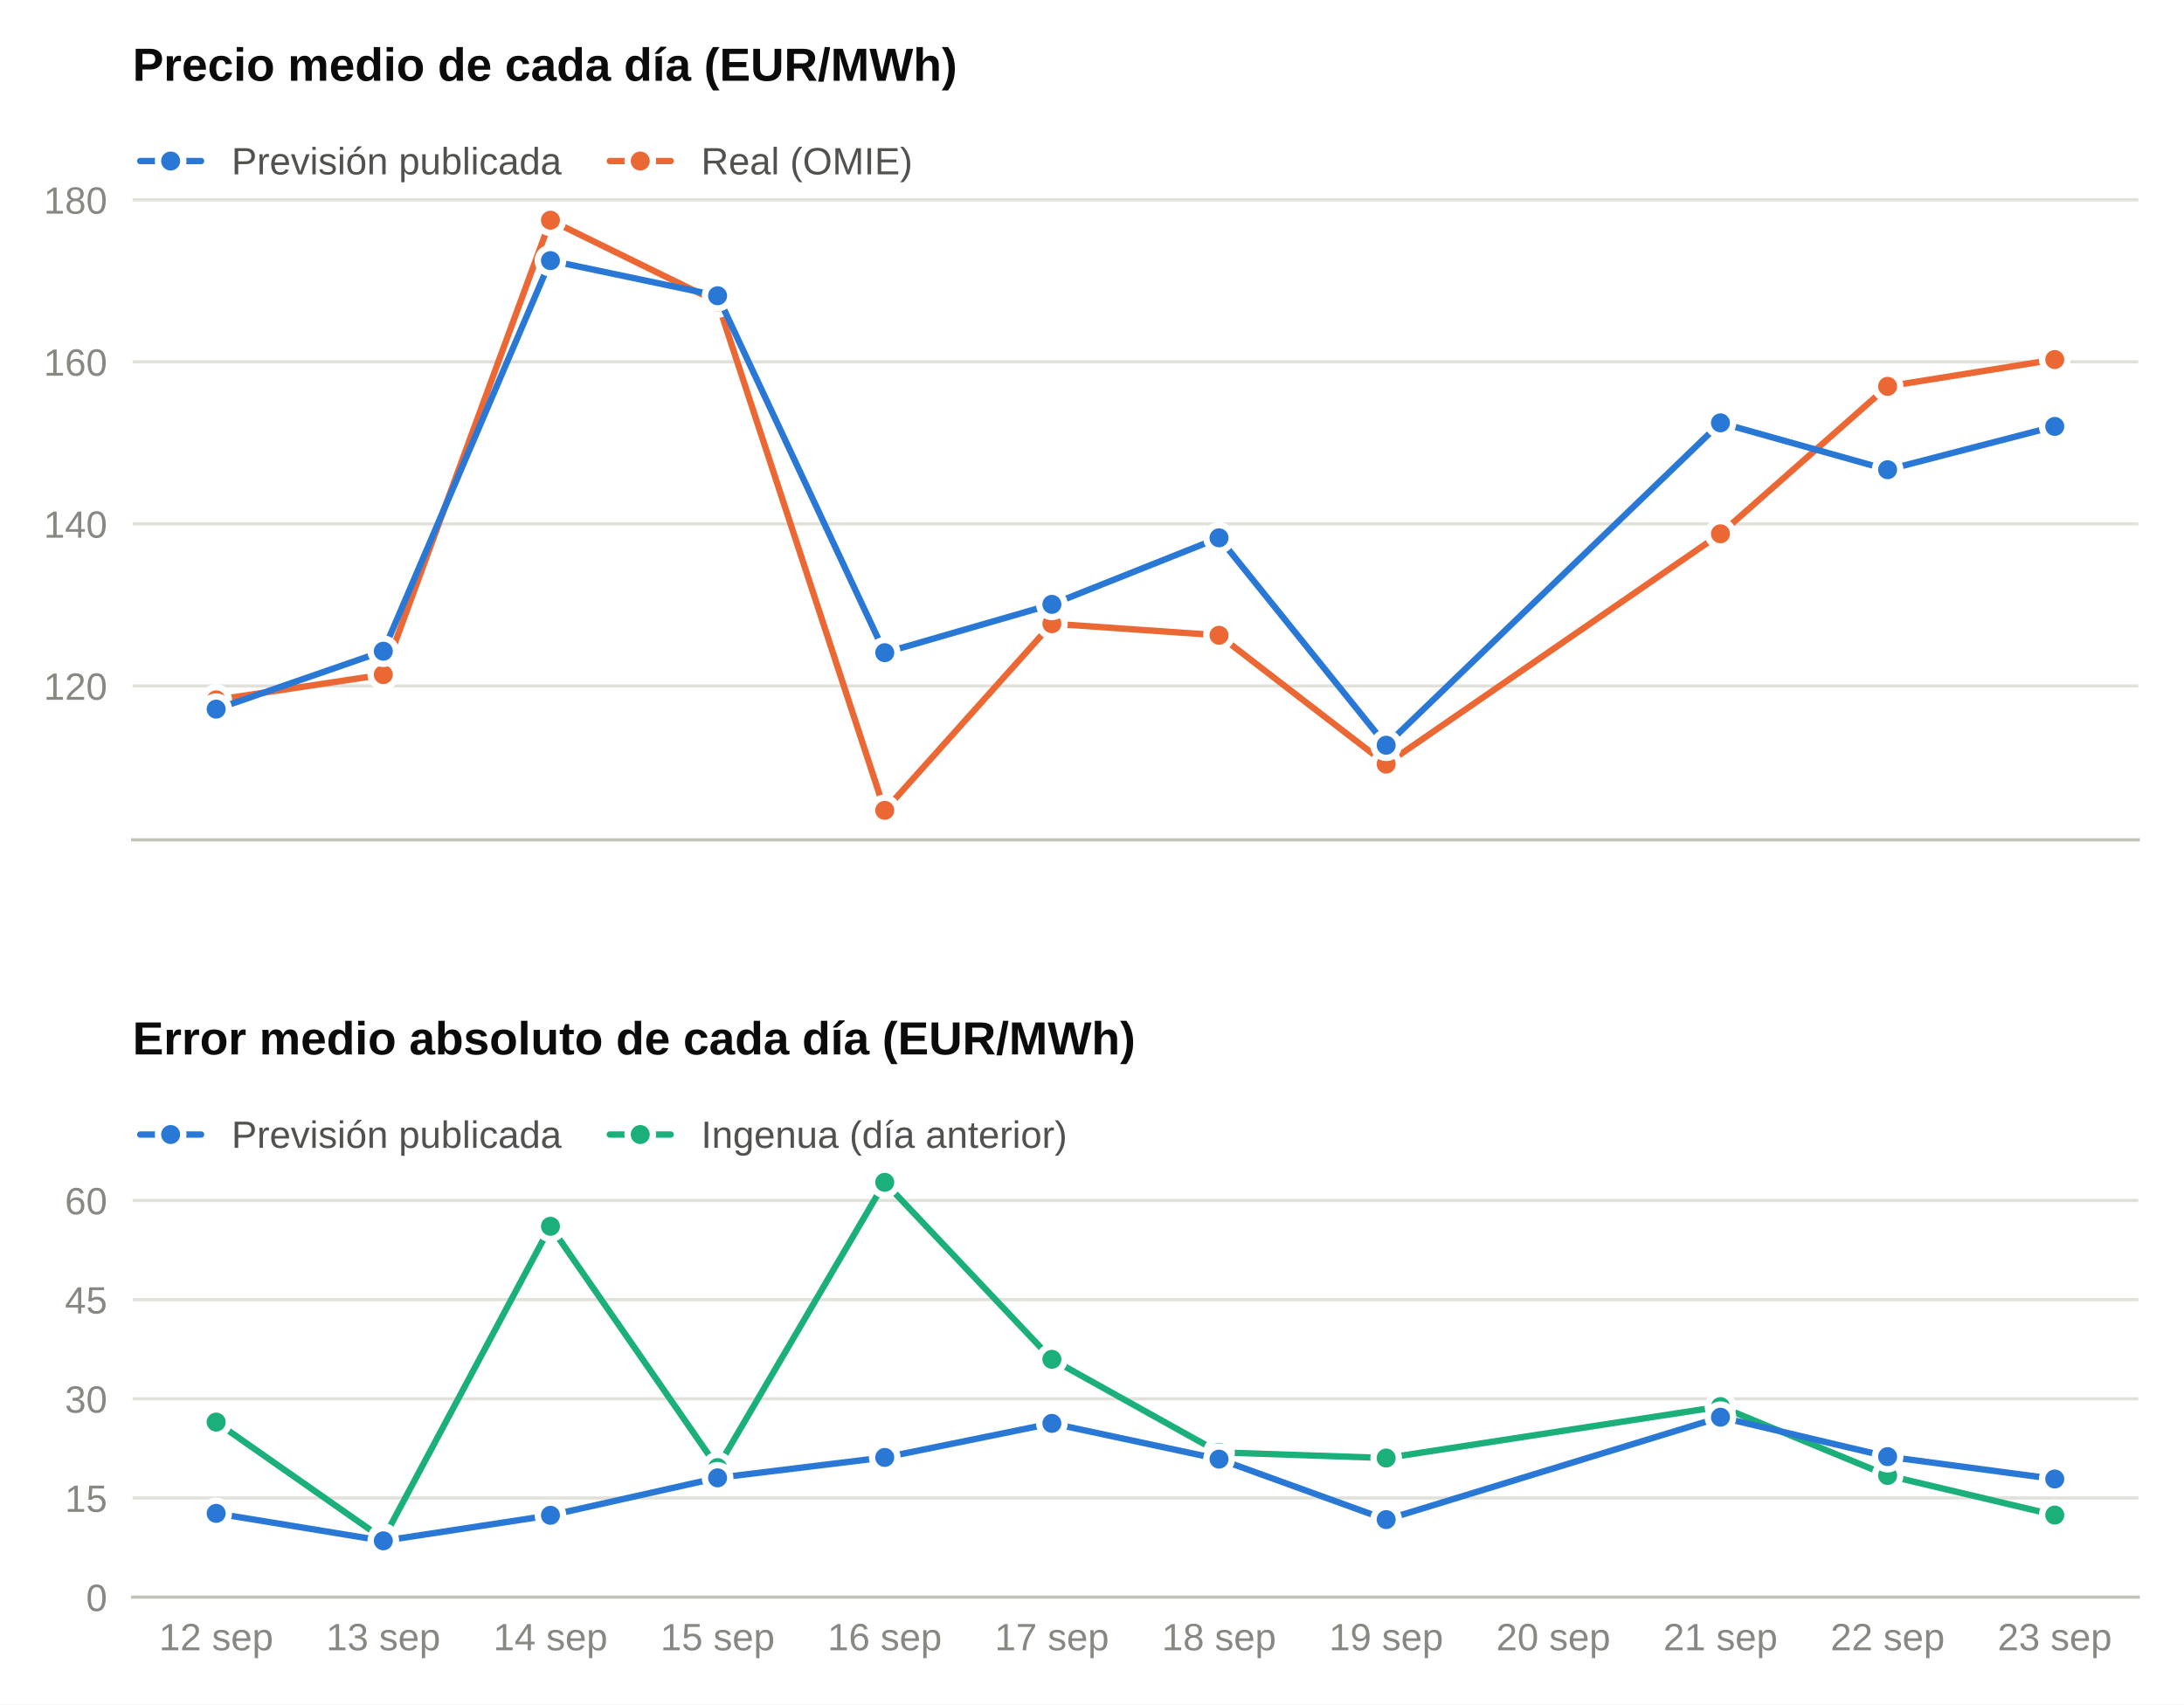
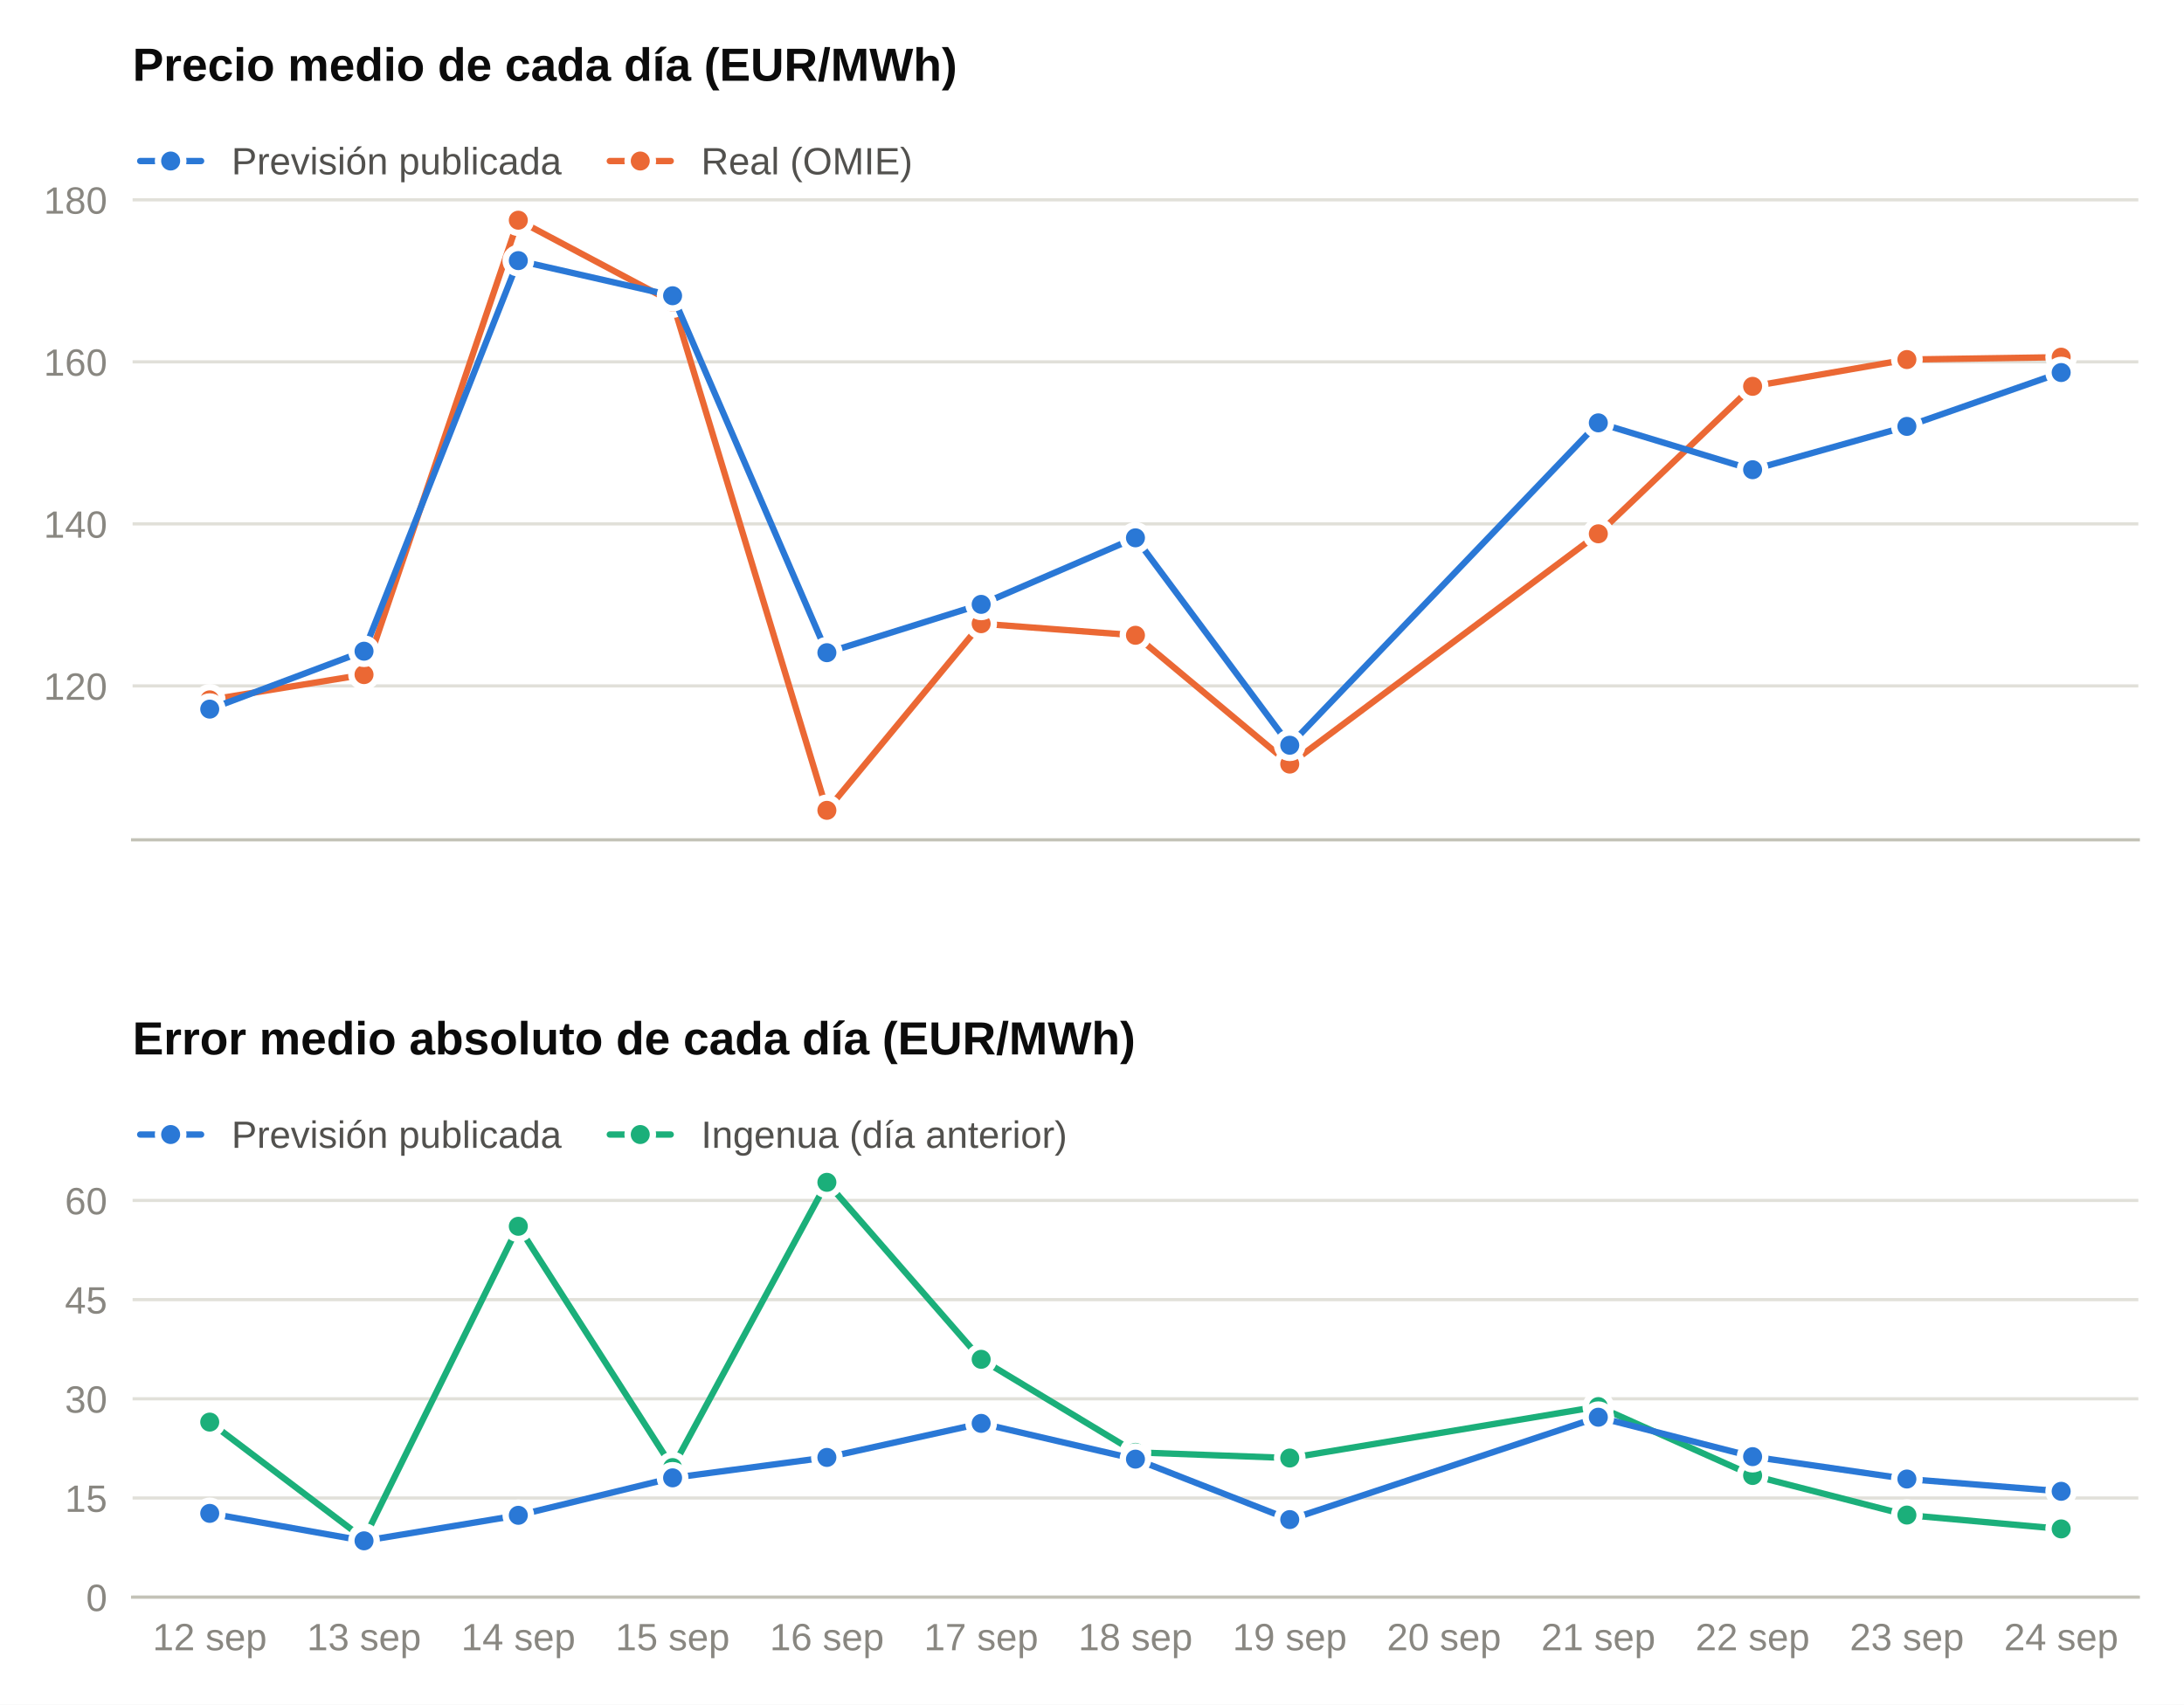
<svg xmlns="http://www.w3.org/2000/svg" xmlns:xlink="http://www.w3.org/1999/xlink" width="516.455pt" height="403.166pt" viewBox="0 0 516.455 403.166" version="1.1">
  <defs>
    <style type="text/css">*{stroke-linejoin: round; stroke-linecap: butt}</style>
  </defs>
  <g id="figure_1">
    <g id="patch_1">
      <path d="M 0 403.166  L 516.455 403.166  L 516.455 0  L 0 0  z " style="fill: #ffffff" />
    </g>
    <g id="axes_1">
      <g id="patch_2">
        <path d="M 31.355 198.629  L 505.655 198.629  L 505.655 45.103  L 31.355 45.103  z " style="fill: #ffffff" />
      </g>
      <g id="matplotlib.axis_1">
        <g id="xtick_1">
          <g id="line2d_1" />
        </g>
        <g id="xtick_2">
          <g id="line2d_2" />
        </g>
        <g id="xtick_3">
          <g id="line2d_3" />
        </g>
        <g id="xtick_4">
          <g id="line2d_4" />
        </g>
        <g id="xtick_5">
          <g id="line2d_5" />
        </g>
        <g id="xtick_6">
          <g id="line2d_6" />
        </g>
        <g id="xtick_7">
          <g id="line2d_7" />
        </g>
        <g id="xtick_8">
          <g id="line2d_8" />
        </g>
        <g id="xtick_9">
          <g id="line2d_9" />
        </g>
        <g id="xtick_10">
          <g id="line2d_10" />
        </g>
        <g id="xtick_11">
          <g id="line2d_11" />
        </g>
        <g id="xtick_12">
          <g id="line2d_12" />
        </g>
+         <g id="xtick_13">
+           <g id="line2d_13" />
+         </g>
      </g>
      <g id="matplotlib.axis_2">
        <g id="ytick_1">
-           <g id="line2d_13">
+           <g id="line2d_14">
            <path d="M 31.355 162.22  L 505.655 162.22  " clip-path="url(#pcca6787718)" style="fill: none; stroke: #e1e0d9; stroke-width: 0.75; stroke-linecap: square" />
          </g>
-           <g id="line2d_14" />
+           <g id="line2d_15" />
          <g id="text_1">
            <text style="font-size: 9px; font-family: 'Segoe UI', 'Helvetica Neue', 'Arial', 'DejaVu Sans', sans-serif; text-anchor: end; fill: #898781" x="25.355" y="165.496" transform="rotate(-0 25.35469 165.4962)">120</text>
          </g>
        </g>
        <g id="ytick_2">
-           <g id="line2d_15">
+           <g id="line2d_16">
            <path d="M 31.355 123.899  L 505.655 123.899  " clip-path="url(#pcca6787718)" style="fill: none; stroke: #e1e0d9; stroke-width: 0.75; stroke-linecap: square" />
          </g>
-           <g id="line2d_16" />
+           <g id="line2d_17" />
          <g id="text_2">
            <text style="font-size: 9px; font-family: 'Segoe UI', 'Helvetica Neue', 'Arial', 'DejaVu Sans', sans-serif; text-anchor: end; fill: #898781" x="25.355" y="127.176" transform="rotate(-0 25.35469 127.1756)">140</text>
          </g>
        </g>
        <g id="ytick_3">
-           <g id="line2d_17">
+           <g id="line2d_18">
            <path d="M 31.355 85.579  L 505.655 85.579  " clip-path="url(#pcca6787718)" style="fill: none; stroke: #e1e0d9; stroke-width: 0.75; stroke-linecap: square" />
          </g>
-           <g id="line2d_18" />
+           <g id="line2d_19" />
          <g id="text_3">
            <text style="font-size: 9px; font-family: 'Segoe UI', 'Helvetica Neue', 'Arial', 'DejaVu Sans', sans-serif; text-anchor: end; fill: #898781" x="25.355" y="88.855" transform="rotate(-0 25.35469 88.85491)">160</text>
          </g>
        </g>
        <g id="ytick_4">
-           <g id="line2d_19">
+           <g id="line2d_20">
            <path d="M 31.355 47.258  L 505.655 47.258  " clip-path="url(#pcca6787718)" style="fill: none; stroke: #e1e0d9; stroke-width: 0.75; stroke-linecap: square" />
          </g>
-           <g id="line2d_20" />
+           <g id="line2d_21" />
          <g id="text_4">
            <text style="font-size: 9px; font-family: 'Segoe UI', 'Helvetica Neue', 'Arial', 'DejaVu Sans', sans-serif; text-anchor: end; fill: #898781" x="25.355" y="50.534" transform="rotate(-0 25.35469 50.53425)">180</text>
          </g>
        </g>
      </g>
-       <g id="line2d_21">
-         <path d="M 51.117 165.52  L 90.642 159.552  L 130.167 52.082  L 169.692 71.443  L 209.217 191.651  L 248.742 147.512  L 288.267 150.251  L 327.792 180.716  L 406.842 126.25  L 446.367 91.373  L 485.892 85.035  " clip-path="url(#pcca6787718)" style="fill: none; stroke: #eb6834; stroke-width: 1.5; stroke-linecap: round" />
+       <g id="line2d_22">
+         <path d="M 49.597 165.52  L 86.082 159.552  L 122.566 52.082  L 159.051 71.443  L 195.535 191.651  L 232.02 147.512  L 268.505 150.251  L 304.989 180.716  L 377.959 126.25  L 414.443 91.373  L 450.928 85.035  L 487.412 84.476  " clip-path="url(#pcca6787718)" style="fill: none; stroke: #eb6834; stroke-width: 1.5; stroke-linecap: round" />
        <defs>
          <path id="m348eba89e2" d="M 0 3  C 0.796 3 1.559 2.684 2.121 2.121  C 2.684 1.559 3 0.796 3 0  C 3 -0.796 2.684 -1.559 2.121 -2.121  C 1.559 -2.684 0.796 -3 0 -3  C -0.796 -3 -1.559 -2.684 -2.121 -2.121  C -2.684 -1.559 -3 -0.796 -3 0  C -3 0.796 -2.684 1.559 -2.121 2.121  C -1.559 2.684 -0.796 3 0 3  z " style="stroke: #ffffff; stroke-width: 1.5" />
        </defs>
        <g clip-path="url(#pcca6787718)">
-           <use xlink:href="#m348eba89e2" x="51.117" y="165.52" style="fill: #eb6834; stroke: #ffffff; stroke-width: 1.5" />
-           <use xlink:href="#m348eba89e2" x="90.642" y="159.552" style="fill: #eb6834; stroke: #ffffff; stroke-width: 1.5" />
-           <use xlink:href="#m348eba89e2" x="130.167" y="52.082" style="fill: #eb6834; stroke: #ffffff; stroke-width: 1.5" />
-           <use xlink:href="#m348eba89e2" x="169.692" y="71.443" style="fill: #eb6834; stroke: #ffffff; stroke-width: 1.5" />
-           <use xlink:href="#m348eba89e2" x="209.217" y="191.651" style="fill: #eb6834; stroke: #ffffff; stroke-width: 1.5" />
-           <use xlink:href="#m348eba89e2" x="248.742" y="147.512" style="fill: #eb6834; stroke: #ffffff; stroke-width: 1.5" />
-           <use xlink:href="#m348eba89e2" x="288.267" y="150.251" style="fill: #eb6834; stroke: #ffffff; stroke-width: 1.5" />
-           <use xlink:href="#m348eba89e2" x="327.792" y="180.716" style="fill: #eb6834; stroke: #ffffff; stroke-width: 1.5" />
-           <use xlink:href="#m348eba89e2" x="406.842" y="126.25" style="fill: #eb6834; stroke: #ffffff; stroke-width: 1.5" />
-           <use xlink:href="#m348eba89e2" x="446.367" y="91.373" style="fill: #eb6834; stroke: #ffffff; stroke-width: 1.5" />
-           <use xlink:href="#m348eba89e2" x="485.892" y="85.035" style="fill: #eb6834; stroke: #ffffff; stroke-width: 1.5" />
+           <use xlink:href="#m348eba89e2" x="49.597" y="165.52" style="fill: #eb6834; stroke: #ffffff; stroke-width: 1.5" />
+           <use xlink:href="#m348eba89e2" x="86.082" y="159.552" style="fill: #eb6834; stroke: #ffffff; stroke-width: 1.5" />
+           <use xlink:href="#m348eba89e2" x="122.566" y="52.082" style="fill: #eb6834; stroke: #ffffff; stroke-width: 1.5" />
+           <use xlink:href="#m348eba89e2" x="159.051" y="71.443" style="fill: #eb6834; stroke: #ffffff; stroke-width: 1.5" />
+           <use xlink:href="#m348eba89e2" x="195.535" y="191.651" style="fill: #eb6834; stroke: #ffffff; stroke-width: 1.5" />
+           <use xlink:href="#m348eba89e2" x="232.02" y="147.512" style="fill: #eb6834; stroke: #ffffff; stroke-width: 1.5" />
+           <use xlink:href="#m348eba89e2" x="268.505" y="150.251" style="fill: #eb6834; stroke: #ffffff; stroke-width: 1.5" />
+           <use xlink:href="#m348eba89e2" x="304.989" y="180.716" style="fill: #eb6834; stroke: #ffffff; stroke-width: 1.5" />
+           <use xlink:href="#m348eba89e2" x="377.959" y="126.25" style="fill: #eb6834; stroke: #ffffff; stroke-width: 1.5" />
+           <use xlink:href="#m348eba89e2" x="414.443" y="91.373" style="fill: #eb6834; stroke: #ffffff; stroke-width: 1.5" />
+           <use xlink:href="#m348eba89e2" x="450.928" y="85.035" style="fill: #eb6834; stroke: #ffffff; stroke-width: 1.5" />
+           <use xlink:href="#m348eba89e2" x="487.412" y="84.476" style="fill: #eb6834; stroke: #ffffff; stroke-width: 1.5" />
        </g>
      </g>
      <g id="patch_3">
        <path d="M 31.355 198.629  L 505.655 198.629  " style="fill: none; stroke: #c3c2b7; stroke-width: 0.75; stroke-linejoin: miter; stroke-linecap: square" />
      </g>
-       <g id="line2d_22">
-         <path d="M 51.117 167.715  L 90.642 154.018  L 130.167 61.638  L 169.692 69.946  L 209.217 154.368  L 248.742 142.94  L 288.267 127.2  L 327.792 176.254  L 406.842 100.008  L 446.367 111.093  L 485.892 100.847  " clip-path="url(#pcca6787718)" style="fill: none; stroke: #2a78d6; stroke-width: 1.5; stroke-linecap: round" />
+       <g id="line2d_23">
+         <path d="M 49.597 167.715  L 86.082 154.018  L 122.566 61.638  L 159.051 69.946  L 195.535 154.368  L 232.02 142.94  L 268.505 127.2  L 304.989 176.254  L 377.959 100.008  L 414.443 111.093  L 450.928 100.847  L 487.412 88.108  " clip-path="url(#pcca6787718)" style="fill: none; stroke: #2a78d6; stroke-width: 1.5; stroke-linecap: round" />
        <defs>
          <path id="m79700483b9" d="M 0 3  C 0.796 3 1.559 2.684 2.121 2.121  C 2.684 1.559 3 0.796 3 0  C 3 -0.796 2.684 -1.559 2.121 -2.121  C 1.559 -2.684 0.796 -3 0 -3  C -0.796 -3 -1.559 -2.684 -2.121 -2.121  C -2.684 -1.559 -3 -0.796 -3 0  C -3 0.796 -2.684 1.559 -2.121 2.121  C -1.559 2.684 -0.796 3 0 3  z " style="stroke: #ffffff; stroke-width: 1.5" />
        </defs>
        <g clip-path="url(#pcca6787718)">
-           <use xlink:href="#m79700483b9" x="51.117" y="167.715" style="fill: #2a78d6; stroke: #ffffff; stroke-width: 1.5" />
-           <use xlink:href="#m79700483b9" x="90.642" y="154.018" style="fill: #2a78d6; stroke: #ffffff; stroke-width: 1.5" />
-           <use xlink:href="#m79700483b9" x="130.167" y="61.638" style="fill: #2a78d6; stroke: #ffffff; stroke-width: 1.5" />
-           <use xlink:href="#m79700483b9" x="169.692" y="69.946" style="fill: #2a78d6; stroke: #ffffff; stroke-width: 1.5" />
-           <use xlink:href="#m79700483b9" x="209.217" y="154.368" style="fill: #2a78d6; stroke: #ffffff; stroke-width: 1.5" />
-           <use xlink:href="#m79700483b9" x="248.742" y="142.94" style="fill: #2a78d6; stroke: #ffffff; stroke-width: 1.5" />
-           <use xlink:href="#m79700483b9" x="288.267" y="127.2" style="fill: #2a78d6; stroke: #ffffff; stroke-width: 1.5" />
-           <use xlink:href="#m79700483b9" x="327.792" y="176.254" style="fill: #2a78d6; stroke: #ffffff; stroke-width: 1.5" />
-           <use xlink:href="#m79700483b9" x="406.842" y="100.008" style="fill: #2a78d6; stroke: #ffffff; stroke-width: 1.5" />
-           <use xlink:href="#m79700483b9" x="446.367" y="111.093" style="fill: #2a78d6; stroke: #ffffff; stroke-width: 1.5" />
-           <use xlink:href="#m79700483b9" x="485.892" y="100.847" style="fill: #2a78d6; stroke: #ffffff; stroke-width: 1.5" />
+           <use xlink:href="#m79700483b9" x="49.597" y="167.715" style="fill: #2a78d6; stroke: #ffffff; stroke-width: 1.5" />
+           <use xlink:href="#m79700483b9" x="86.082" y="154.018" style="fill: #2a78d6; stroke: #ffffff; stroke-width: 1.5" />
+           <use xlink:href="#m79700483b9" x="122.566" y="61.638" style="fill: #2a78d6; stroke: #ffffff; stroke-width: 1.5" />
+           <use xlink:href="#m79700483b9" x="159.051" y="69.946" style="fill: #2a78d6; stroke: #ffffff; stroke-width: 1.5" />
+           <use xlink:href="#m79700483b9" x="195.535" y="154.368" style="fill: #2a78d6; stroke: #ffffff; stroke-width: 1.5" />
+           <use xlink:href="#m79700483b9" x="232.02" y="142.94" style="fill: #2a78d6; stroke: #ffffff; stroke-width: 1.5" />
+           <use xlink:href="#m79700483b9" x="268.505" y="127.2" style="fill: #2a78d6; stroke: #ffffff; stroke-width: 1.5" />
+           <use xlink:href="#m79700483b9" x="304.989" y="176.254" style="fill: #2a78d6; stroke: #ffffff; stroke-width: 1.5" />
+           <use xlink:href="#m79700483b9" x="377.959" y="100.008" style="fill: #2a78d6; stroke: #ffffff; stroke-width: 1.5" />
+           <use xlink:href="#m79700483b9" x="414.443" y="111.093" style="fill: #2a78d6; stroke: #ffffff; stroke-width: 1.5" />
+           <use xlink:href="#m79700483b9" x="450.928" y="100.847" style="fill: #2a78d6; stroke: #ffffff; stroke-width: 1.5" />
+           <use xlink:href="#m79700483b9" x="487.412" y="88.108" style="fill: #2a78d6; stroke: #ffffff; stroke-width: 1.5" />
        </g>
      </g>
      <g id="text_5">
        <text style="font-weight: 600; font-size: 11px; font-family: 'Segoe UI', 'Helvetica Neue', 'Arial', 'DejaVu Sans', sans-serif; text-anchor: start; fill: #0b0b0b" x="31.355" y="19.103" transform="rotate(-0 31.35469 19.10328)">Precio medio de cada día (EUR/MWh)</text>
      </g>
      <g id="legend_1">
-         <g id="line2d_23">
+         <g id="line2d_24">
          <path d="M 33.155 38.083  L 40.355 38.083  L 47.555 38.083  " style="fill: none; stroke: #2a78d6; stroke-width: 1.5; stroke-linecap: round" />
          <g>
            <use xlink:href="#m79700483b9" x="40.355" y="38.083" style="fill: #2a78d6; stroke: #ffffff; stroke-width: 1.5" />
          </g>
        </g>
        <g id="text_6">
          <text style="font-size: 9px; font-family: 'Segoe UI', 'Helvetica Neue', 'Arial', 'DejaVu Sans', sans-serif; text-anchor: start; fill: #52514e" x="54.755" y="41.233" transform="rotate(-0 54.75469 41.23328)">Previsión publicada</text>
        </g>
-         <g id="line2d_24">
+         <g id="line2d_25">
          <path d="M 144.203 38.083  L 151.403 38.083  L 158.603 38.083  " style="fill: none; stroke: #eb6834; stroke-width: 1.5; stroke-linecap: round" />
          <g>
            <use xlink:href="#m348eba89e2" x="151.403" y="38.083" style="fill: #eb6834; stroke: #ffffff; stroke-width: 1.5" />
          </g>
        </g>
        <g id="text_7">
          <text style="font-size: 9px; font-family: 'Segoe UI', 'Helvetica Neue', 'Arial', 'DejaVu Sans', sans-serif; text-anchor: start; fill: #52514e" x="165.803" y="41.233" transform="rotate(-0 165.8034 41.23328)">Real (OMIE)</text>
        </g>
      </g>
    </g>
    <g id="axes_2">
      <g id="patch_4">
        <path d="M 31.355 377.743  L 505.655 377.743  L 505.655 275.393  L 31.355 275.393  z " style="fill: #ffffff" />
      </g>
      <g id="matplotlib.axis_3">
-         <g id="xtick_13">
-           <g id="line2d_25" />
-           <g id="text_8">
-             <text style="font-size: 9px; font-family: 'Segoe UI', 'Helvetica Neue', 'Arial', 'DejaVu Sans', sans-serif; text-anchor: middle; fill: #898781" x="51.117" y="390.296" transform="rotate(-0 51.11719 390.2955)">12 sep</text>
-           </g>
-         </g>
        <g id="xtick_14">
          <g id="line2d_26" />
-           <g id="text_9">
-             <text style="font-size: 9px; font-family: 'Segoe UI', 'Helvetica Neue', 'Arial', 'DejaVu Sans', sans-serif; text-anchor: middle; fill: #898781" x="90.642" y="390.296" transform="rotate(-0 90.64219 390.2955)">13 sep</text>
+           <g id="text_8">
+             <text style="font-size: 9px; font-family: 'Segoe UI', 'Helvetica Neue', 'Arial', 'DejaVu Sans', sans-serif; text-anchor: middle; fill: #898781" x="49.597" y="390.296" transform="rotate(-0 49.59699 390.2955)">12 sep</text>
          </g>
        </g>
        <g id="xtick_15">
          <g id="line2d_27" />
-           <g id="text_10">
-             <text style="font-size: 9px; font-family: 'Segoe UI', 'Helvetica Neue', 'Arial', 'DejaVu Sans', sans-serif; text-anchor: middle; fill: #898781" x="130.167" y="390.296" transform="rotate(-0 130.1672 390.2955)">14 sep</text>
+           <g id="text_9">
+             <text style="font-size: 9px; font-family: 'Segoe UI', 'Helvetica Neue', 'Arial', 'DejaVu Sans', sans-serif; text-anchor: middle; fill: #898781" x="86.082" y="390.296" transform="rotate(-0 86.08161 390.2955)">13 sep</text>
          </g>
        </g>
        <g id="xtick_16">
          <g id="line2d_28" />
-           <g id="text_11">
-             <text style="font-size: 9px; font-family: 'Segoe UI', 'Helvetica Neue', 'Arial', 'DejaVu Sans', sans-serif; text-anchor: middle; fill: #898781" x="169.692" y="390.296" transform="rotate(-0 169.6922 390.2955)">15 sep</text>
+           <g id="text_10">
+             <text style="font-size: 9px; font-family: 'Segoe UI', 'Helvetica Neue', 'Arial', 'DejaVu Sans', sans-serif; text-anchor: middle; fill: #898781" x="122.566" y="390.296" transform="rotate(-0 122.5662 390.2955)">14 sep</text>
          </g>
        </g>
        <g id="xtick_17">
          <g id="line2d_29" />
-           <g id="text_12">
-             <text style="font-size: 9px; font-family: 'Segoe UI', 'Helvetica Neue', 'Arial', 'DejaVu Sans', sans-serif; text-anchor: middle; fill: #898781" x="209.217" y="390.296" transform="rotate(-0 209.2172 390.2955)">16 sep</text>
+           <g id="text_11">
+             <text style="font-size: 9px; font-family: 'Segoe UI', 'Helvetica Neue', 'Arial', 'DejaVu Sans', sans-serif; text-anchor: middle; fill: #898781" x="159.051" y="390.296" transform="rotate(-0 159.0508 390.2955)">15 sep</text>
          </g>
        </g>
        <g id="xtick_18">
          <g id="line2d_30" />
-           <g id="text_13">
-             <text style="font-size: 9px; font-family: 'Segoe UI', 'Helvetica Neue', 'Arial', 'DejaVu Sans', sans-serif; text-anchor: middle; fill: #898781" x="248.742" y="390.296" transform="rotate(-0 248.7422 390.2955)">17 sep</text>
+           <g id="text_12">
+             <text style="font-size: 9px; font-family: 'Segoe UI', 'Helvetica Neue', 'Arial', 'DejaVu Sans', sans-serif; text-anchor: middle; fill: #898781" x="195.535" y="390.296" transform="rotate(-0 195.5355 390.2955)">16 sep</text>
          </g>
        </g>
        <g id="xtick_19">
          <g id="line2d_31" />
-           <g id="text_14">
-             <text style="font-size: 9px; font-family: 'Segoe UI', 'Helvetica Neue', 'Arial', 'DejaVu Sans', sans-serif; text-anchor: middle; fill: #898781" x="288.267" y="390.296" transform="rotate(-0 288.2672 390.2955)">18 sep</text>
+           <g id="text_13">
+             <text style="font-size: 9px; font-family: 'Segoe UI', 'Helvetica Neue', 'Arial', 'DejaVu Sans', sans-serif; text-anchor: middle; fill: #898781" x="232.02" y="390.296" transform="rotate(-0 232.0201 390.2955)">17 sep</text>
          </g>
        </g>
        <g id="xtick_20">
          <g id="line2d_32" />
-           <g id="text_15">
-             <text style="font-size: 9px; font-family: 'Segoe UI', 'Helvetica Neue', 'Arial', 'DejaVu Sans', sans-serif; text-anchor: middle; fill: #898781" x="327.792" y="390.296" transform="rotate(-0 327.7922 390.2955)">19 sep</text>
+           <g id="text_14">
+             <text style="font-size: 9px; font-family: 'Segoe UI', 'Helvetica Neue', 'Arial', 'DejaVu Sans', sans-serif; text-anchor: middle; fill: #898781" x="268.505" y="390.296" transform="rotate(-0 268.5047 390.2955)">18 sep</text>
          </g>
        </g>
        <g id="xtick_21">
          <g id="line2d_33" />
-           <g id="text_16">
-             <text style="font-size: 9px; font-family: 'Segoe UI', 'Helvetica Neue', 'Arial', 'DejaVu Sans', sans-serif; text-anchor: middle; fill: #898781" x="367.317" y="390.296" transform="rotate(-0 367.3172 390.2955)">20 sep</text>
+           <g id="text_15">
+             <text style="font-size: 9px; font-family: 'Segoe UI', 'Helvetica Neue', 'Arial', 'DejaVu Sans', sans-serif; text-anchor: middle; fill: #898781" x="304.989" y="390.296" transform="rotate(-0 304.9893 390.2955)">19 sep</text>
          </g>
        </g>
        <g id="xtick_22">
          <g id="line2d_34" />
-           <g id="text_17">
-             <text style="font-size: 9px; font-family: 'Segoe UI', 'Helvetica Neue', 'Arial', 'DejaVu Sans', sans-serif; text-anchor: middle; fill: #898781" x="406.842" y="390.296" transform="rotate(-0 406.8422 390.2955)">21 sep</text>
+           <g id="text_16">
+             <text style="font-size: 9px; font-family: 'Segoe UI', 'Helvetica Neue', 'Arial', 'DejaVu Sans', sans-serif; text-anchor: middle; fill: #898781" x="341.474" y="390.296" transform="rotate(-0 341.4739 390.2955)">20 sep</text>
          </g>
        </g>
        <g id="xtick_23">
          <g id="line2d_35" />
-           <g id="text_18">
-             <text style="font-size: 9px; font-family: 'Segoe UI', 'Helvetica Neue', 'Arial', 'DejaVu Sans', sans-serif; text-anchor: middle; fill: #898781" x="446.367" y="390.296" transform="rotate(-0 446.3672 390.2955)">22 sep</text>
+           <g id="text_17">
+             <text style="font-size: 9px; font-family: 'Segoe UI', 'Helvetica Neue', 'Arial', 'DejaVu Sans', sans-serif; text-anchor: middle; fill: #898781" x="377.959" y="390.296" transform="rotate(-0 377.9585 390.2955)">21 sep</text>
          </g>
        </g>
        <g id="xtick_24">
          <g id="line2d_36" />
+           <g id="text_18">
+             <text style="font-size: 9px; font-family: 'Segoe UI', 'Helvetica Neue', 'Arial', 'DejaVu Sans', sans-serif; text-anchor: middle; fill: #898781" x="414.443" y="390.296" transform="rotate(-0 414.4431 390.2955)">22 sep</text>
+           </g>
+         </g>
+         <g id="xtick_25">
+           <g id="line2d_37" />
          <g id="text_19">
-             <text style="font-size: 9px; font-family: 'Segoe UI', 'Helvetica Neue', 'Arial', 'DejaVu Sans', sans-serif; text-anchor: middle; fill: #898781" x="485.892" y="390.296" transform="rotate(-0 485.8922 390.2955)">23 sep</text>
+             <text style="font-size: 9px; font-family: 'Segoe UI', 'Helvetica Neue', 'Arial', 'DejaVu Sans', sans-serif; text-anchor: middle; fill: #898781" x="450.928" y="390.296" transform="rotate(-0 450.9278 390.2955)">23 sep</text>
+           </g>
+         </g>
+         <g id="xtick_26">
+           <g id="line2d_38" />
+           <g id="text_20">
+             <text style="font-size: 9px; font-family: 'Segoe UI', 'Helvetica Neue', 'Arial', 'DejaVu Sans', sans-serif; text-anchor: middle; fill: #898781" x="487.412" y="390.296" transform="rotate(-0 487.4124 390.2955)">24 sep</text>
          </g>
        </g>
      </g>
      <g id="matplotlib.axis_4">
        <g id="ytick_5">
-           <g id="line2d_37">
+           <g id="line2d_39">
            <path d="M 31.355 377.743  L 505.655 377.743  " clip-path="url(#pa7844a86a4)" style="fill: none; stroke: #e1e0d9; stroke-width: 0.75; stroke-linecap: square" />
-           </g>
-           <g id="line2d_38" />
-           <g id="text_20">
-             <text style="font-size: 9px; font-family: 'Segoe UI', 'Helvetica Neue', 'Arial', 'DejaVu Sans', sans-serif; text-anchor: end; fill: #898781" x="25.355" y="381.019" transform="rotate(-0 25.35469 381.0194)">0</text>
-           </g>
-         </g>
-         <g id="ytick_6">
-           <g id="line2d_39">
-             <path d="M 31.355 354.286  L 505.655 354.286  " clip-path="url(#pa7844a86a4)" style="fill: none; stroke: #e1e0d9; stroke-width: 0.75; stroke-linecap: square" />
          </g>
          <g id="line2d_40" />
          <g id="text_21">
-             <text style="font-size: 9px; font-family: 'Segoe UI', 'Helvetica Neue', 'Arial', 'DejaVu Sans', sans-serif; text-anchor: end; fill: #898781" x="25.355" y="357.562" transform="rotate(-0 25.35469 357.562)">15</text>
-           </g>
-         </g>
-         <g id="ytick_7">
+             <text style="font-size: 9px; font-family: 'Segoe UI', 'Helvetica Neue', 'Arial', 'DejaVu Sans', sans-serif; text-anchor: end; fill: #898781" x="25.355" y="381.019" transform="rotate(-0 25.35469 381.0194)">0</text>
+           </g>
+         </g>
+         <g id="ytick_6">
          <g id="line2d_41">
-             <path d="M 31.355 330.828  L 505.655 330.828  " clip-path="url(#pa7844a86a4)" style="fill: none; stroke: #e1e0d9; stroke-width: 0.75; stroke-linecap: square" />
+             <path d="M 31.355 354.286  L 505.655 354.286  " clip-path="url(#pa7844a86a4)" style="fill: none; stroke: #e1e0d9; stroke-width: 0.75; stroke-linecap: square" />
          </g>
          <g id="line2d_42" />
          <g id="text_22">
-             <text style="font-size: 9px; font-family: 'Segoe UI', 'Helvetica Neue', 'Arial', 'DejaVu Sans', sans-serif; text-anchor: end; fill: #898781" x="25.355" y="334.105" transform="rotate(-0 25.35469 334.1046)">30</text>
-           </g>
-         </g>
-         <g id="ytick_8">
+             <text style="font-size: 9px; font-family: 'Segoe UI', 'Helvetica Neue', 'Arial', 'DejaVu Sans', sans-serif; text-anchor: end; fill: #898781" x="25.355" y="357.562" transform="rotate(-0 25.35469 357.562)">15</text>
+           </g>
+         </g>
+         <g id="ytick_7">
          <g id="line2d_43">
-             <path d="M 31.355 307.371  L 505.655 307.371  " clip-path="url(#pa7844a86a4)" style="fill: none; stroke: #e1e0d9; stroke-width: 0.75; stroke-linecap: square" />
+             <path d="M 31.355 330.828  L 505.655 330.828  " clip-path="url(#pa7844a86a4)" style="fill: none; stroke: #e1e0d9; stroke-width: 0.75; stroke-linecap: square" />
          </g>
          <g id="line2d_44" />
          <g id="text_23">
-             <text style="font-size: 9px; font-family: 'Segoe UI', 'Helvetica Neue', 'Arial', 'DejaVu Sans', sans-serif; text-anchor: end; fill: #898781" x="25.355" y="310.647" transform="rotate(-0 25.35469 310.6472)">45</text>
-           </g>
-         </g>
-         <g id="ytick_9">
+             <text style="font-size: 9px; font-family: 'Segoe UI', 'Helvetica Neue', 'Arial', 'DejaVu Sans', sans-serif; text-anchor: end; fill: #898781" x="25.355" y="334.105" transform="rotate(-0 25.35469 334.1046)">30</text>
+           </g>
+         </g>
+         <g id="ytick_8">
          <g id="line2d_45">
-             <path d="M 31.355 283.914  L 505.655 283.914  " clip-path="url(#pa7844a86a4)" style="fill: none; stroke: #e1e0d9; stroke-width: 0.75; stroke-linecap: square" />
+             <path d="M 31.355 307.371  L 505.655 307.371  " clip-path="url(#pa7844a86a4)" style="fill: none; stroke: #e1e0d9; stroke-width: 0.75; stroke-linecap: square" />
          </g>
          <g id="line2d_46" />
          <g id="text_24">
+             <text style="font-size: 9px; font-family: 'Segoe UI', 'Helvetica Neue', 'Arial', 'DejaVu Sans', sans-serif; text-anchor: end; fill: #898781" x="25.355" y="310.647" transform="rotate(-0 25.35469 310.6472)">45</text>
+           </g>
+         </g>
+         <g id="ytick_9">
+           <g id="line2d_47">
+             <path d="M 31.355 283.914  L 505.655 283.914  " clip-path="url(#pa7844a86a4)" style="fill: none; stroke: #e1e0d9; stroke-width: 0.75; stroke-linecap: square" />
+           </g>
+           <g id="line2d_48" />
+           <g id="text_25">
            <text style="font-size: 9px; font-family: 'Segoe UI', 'Helvetica Neue', 'Arial', 'DejaVu Sans', sans-serif; text-anchor: end; fill: #898781" x="25.355" y="287.19" transform="rotate(-0 25.35469 287.1898)">60</text>
          </g>
        </g>
      </g>
-       <g id="line2d_47">
-         <path d="M 51.117 336.338  L 90.642 363.971  L 130.167 290.029  L 169.692 347.095  L 209.217 279.632  L 248.742 321.49  L 288.267 343.494  L 327.792 344.837  L 406.842 332.669  L 446.367 348.968  L 485.892 358.326  " clip-path="url(#pa7844a86a4)" style="fill: none; stroke: #1baf7a; stroke-width: 1.5; stroke-linecap: round" />
+       <g id="line2d_49">
+         <path d="M 49.597 336.338  L 86.082 363.971  L 122.566 290.029  L 159.051 347.095  L 195.535 279.632  L 232.02 321.49  L 268.505 343.494  L 304.989 344.837  L 377.959 332.669  L 414.443 348.968  L 450.928 358.326  L 487.412 361.598  " clip-path="url(#pa7844a86a4)" style="fill: none; stroke: #1baf7a; stroke-width: 1.5; stroke-linecap: round" />
        <defs>
          <path id="m23fb859ee0" d="M 0 3  C 0.796 3 1.559 2.684 2.121 2.121  C 2.684 1.559 3 0.796 3 0  C 3 -0.796 2.684 -1.559 2.121 -2.121  C 1.559 -2.684 0.796 -3 0 -3  C -0.796 -3 -1.559 -2.684 -2.121 -2.121  C -2.684 -1.559 -3 -0.796 -3 0  C -3 0.796 -2.684 1.559 -2.121 2.121  C -1.559 2.684 -0.796 3 0 3  z " style="stroke: #ffffff; stroke-width: 1.5" />
        </defs>
        <g clip-path="url(#pa7844a86a4)">
-           <use xlink:href="#m23fb859ee0" x="51.117" y="336.338" style="fill: #1baf7a; stroke: #ffffff; stroke-width: 1.5" />
-           <use xlink:href="#m23fb859ee0" x="90.642" y="363.971" style="fill: #1baf7a; stroke: #ffffff; stroke-width: 1.5" />
-           <use xlink:href="#m23fb859ee0" x="130.167" y="290.029" style="fill: #1baf7a; stroke: #ffffff; stroke-width: 1.5" />
-           <use xlink:href="#m23fb859ee0" x="169.692" y="347.095" style="fill: #1baf7a; stroke: #ffffff; stroke-width: 1.5" />
-           <use xlink:href="#m23fb859ee0" x="209.217" y="279.632" style="fill: #1baf7a; stroke: #ffffff; stroke-width: 1.5" />
-           <use xlink:href="#m23fb859ee0" x="248.742" y="321.49" style="fill: #1baf7a; stroke: #ffffff; stroke-width: 1.5" />
-           <use xlink:href="#m23fb859ee0" x="288.267" y="343.494" style="fill: #1baf7a; stroke: #ffffff; stroke-width: 1.5" />
-           <use xlink:href="#m23fb859ee0" x="327.792" y="344.837" style="fill: #1baf7a; stroke: #ffffff; stroke-width: 1.5" />
-           <use xlink:href="#m23fb859ee0" x="406.842" y="332.669" style="fill: #1baf7a; stroke: #ffffff; stroke-width: 1.5" />
-           <use xlink:href="#m23fb859ee0" x="446.367" y="348.968" style="fill: #1baf7a; stroke: #ffffff; stroke-width: 1.5" />
-           <use xlink:href="#m23fb859ee0" x="485.892" y="358.326" style="fill: #1baf7a; stroke: #ffffff; stroke-width: 1.5" />
+           <use xlink:href="#m23fb859ee0" x="49.597" y="336.338" style="fill: #1baf7a; stroke: #ffffff; stroke-width: 1.5" />
+           <use xlink:href="#m23fb859ee0" x="86.082" y="363.971" style="fill: #1baf7a; stroke: #ffffff; stroke-width: 1.5" />
+           <use xlink:href="#m23fb859ee0" x="122.566" y="290.029" style="fill: #1baf7a; stroke: #ffffff; stroke-width: 1.5" />
+           <use xlink:href="#m23fb859ee0" x="159.051" y="347.095" style="fill: #1baf7a; stroke: #ffffff; stroke-width: 1.5" />
+           <use xlink:href="#m23fb859ee0" x="195.535" y="279.632" style="fill: #1baf7a; stroke: #ffffff; stroke-width: 1.5" />
+           <use xlink:href="#m23fb859ee0" x="232.02" y="321.49" style="fill: #1baf7a; stroke: #ffffff; stroke-width: 1.5" />
+           <use xlink:href="#m23fb859ee0" x="268.505" y="343.494" style="fill: #1baf7a; stroke: #ffffff; stroke-width: 1.5" />
+           <use xlink:href="#m23fb859ee0" x="304.989" y="344.837" style="fill: #1baf7a; stroke: #ffffff; stroke-width: 1.5" />
+           <use xlink:href="#m23fb859ee0" x="377.959" y="332.669" style="fill: #1baf7a; stroke: #ffffff; stroke-width: 1.5" />
+           <use xlink:href="#m23fb859ee0" x="414.443" y="348.968" style="fill: #1baf7a; stroke: #ffffff; stroke-width: 1.5" />
+           <use xlink:href="#m23fb859ee0" x="450.928" y="358.326" style="fill: #1baf7a; stroke: #ffffff; stroke-width: 1.5" />
+           <use xlink:href="#m23fb859ee0" x="487.412" y="361.598" style="fill: #1baf7a; stroke: #ffffff; stroke-width: 1.5" />
        </g>
      </g>
      <g id="patch_5">
        <path d="M 31.355 377.743  L 505.655 377.743  " style="fill: none; stroke: #c3c2b7; stroke-width: 0.75; stroke-linejoin: miter; stroke-linecap: square" />
      </g>
-       <g id="line2d_48">
-         <path d="M 51.117 357.928  L 90.642 364.42  L 130.167 358.384  L 169.692 349.524  L 209.217 344.695  L 248.742 336.642  L 288.267 345.098  L 327.792 359.395  L 406.842 335.185  L 446.367 344.511  L 485.892 349.801  " clip-path="url(#pa7844a86a4)" style="fill: none; stroke: #2a78d6; stroke-width: 1.5; stroke-linecap: round" />
+       <g id="line2d_50">
+         <path d="M 49.597 357.928  L 86.082 364.42  L 122.566 358.384  L 159.051 349.524  L 195.535 344.695  L 232.02 336.642  L 268.505 345.098  L 304.989 359.395  L 377.959 335.185  L 414.443 344.511  L 450.928 349.801  L 487.412 352.708  " clip-path="url(#pa7844a86a4)" style="fill: none; stroke: #2a78d6; stroke-width: 1.5; stroke-linecap: round" />
        <g clip-path="url(#pa7844a86a4)">
-           <use xlink:href="#m79700483b9" x="51.117" y="357.928" style="fill: #2a78d6; stroke: #ffffff; stroke-width: 1.5" />
-           <use xlink:href="#m79700483b9" x="90.642" y="364.42" style="fill: #2a78d6; stroke: #ffffff; stroke-width: 1.5" />
-           <use xlink:href="#m79700483b9" x="130.167" y="358.384" style="fill: #2a78d6; stroke: #ffffff; stroke-width: 1.5" />
-           <use xlink:href="#m79700483b9" x="169.692" y="349.524" style="fill: #2a78d6; stroke: #ffffff; stroke-width: 1.5" />
-           <use xlink:href="#m79700483b9" x="209.217" y="344.695" style="fill: #2a78d6; stroke: #ffffff; stroke-width: 1.5" />
-           <use xlink:href="#m79700483b9" x="248.742" y="336.642" style="fill: #2a78d6; stroke: #ffffff; stroke-width: 1.5" />
-           <use xlink:href="#m79700483b9" x="288.267" y="345.098" style="fill: #2a78d6; stroke: #ffffff; stroke-width: 1.5" />
-           <use xlink:href="#m79700483b9" x="327.792" y="359.395" style="fill: #2a78d6; stroke: #ffffff; stroke-width: 1.5" />
-           <use xlink:href="#m79700483b9" x="406.842" y="335.185" style="fill: #2a78d6; stroke: #ffffff; stroke-width: 1.5" />
-           <use xlink:href="#m79700483b9" x="446.367" y="344.511" style="fill: #2a78d6; stroke: #ffffff; stroke-width: 1.5" />
-           <use xlink:href="#m79700483b9" x="485.892" y="349.801" style="fill: #2a78d6; stroke: #ffffff; stroke-width: 1.5" />
-         </g>
-       </g>
-       <g id="text_25">
+           <use xlink:href="#m79700483b9" x="49.597" y="357.928" style="fill: #2a78d6; stroke: #ffffff; stroke-width: 1.5" />
+           <use xlink:href="#m79700483b9" x="86.082" y="364.42" style="fill: #2a78d6; stroke: #ffffff; stroke-width: 1.5" />
+           <use xlink:href="#m79700483b9" x="122.566" y="358.384" style="fill: #2a78d6; stroke: #ffffff; stroke-width: 1.5" />
+           <use xlink:href="#m79700483b9" x="159.051" y="349.524" style="fill: #2a78d6; stroke: #ffffff; stroke-width: 1.5" />
+           <use xlink:href="#m79700483b9" x="195.535" y="344.695" style="fill: #2a78d6; stroke: #ffffff; stroke-width: 1.5" />
+           <use xlink:href="#m79700483b9" x="232.02" y="336.642" style="fill: #2a78d6; stroke: #ffffff; stroke-width: 1.5" />
+           <use xlink:href="#m79700483b9" x="268.505" y="345.098" style="fill: #2a78d6; stroke: #ffffff; stroke-width: 1.5" />
+           <use xlink:href="#m79700483b9" x="304.989" y="359.395" style="fill: #2a78d6; stroke: #ffffff; stroke-width: 1.5" />
+           <use xlink:href="#m79700483b9" x="377.959" y="335.185" style="fill: #2a78d6; stroke: #ffffff; stroke-width: 1.5" />
+           <use xlink:href="#m79700483b9" x="414.443" y="344.511" style="fill: #2a78d6; stroke: #ffffff; stroke-width: 1.5" />
+           <use xlink:href="#m79700483b9" x="450.928" y="349.801" style="fill: #2a78d6; stroke: #ffffff; stroke-width: 1.5" />
+           <use xlink:href="#m79700483b9" x="487.412" y="352.708" style="fill: #2a78d6; stroke: #ffffff; stroke-width: 1.5" />
+         </g>
+       </g>
+       <g id="text_26">
        <text style="font-weight: 600; font-size: 11px; font-family: 'Segoe UI', 'Helvetica Neue', 'Arial', 'DejaVu Sans', sans-serif; text-anchor: start; fill: #0b0b0b" x="31.355" y="249.393" transform="rotate(-0 31.35469 249.3925)">Error medio absoluto de cada día (EUR/MWh)</text>
      </g>
      <g id="legend_2">
-         <g id="line2d_49">
+         <g id="line2d_51">
          <path d="M 33.155 268.325  L 40.355 268.325  L 47.555 268.325  " style="fill: none; stroke: #2a78d6; stroke-width: 1.5; stroke-linecap: round" />
          <g>
            <use xlink:href="#m79700483b9" x="40.355" y="268.325" style="fill: #2a78d6; stroke: #ffffff; stroke-width: 1.5" />
          </g>
        </g>
-         <g id="text_26">
+         <g id="text_27">
          <text style="font-size: 9px; font-family: 'Segoe UI', 'Helvetica Neue', 'Arial', 'DejaVu Sans', sans-serif; text-anchor: start; fill: #52514e" x="54.755" y="271.475" transform="rotate(-0 54.75469 271.4747)">Previsión publicada</text>
        </g>
-         <g id="line2d_50">
+         <g id="line2d_52">
          <path d="M 144.203 268.325  L 151.403 268.325  L 158.603 268.325  " style="fill: none; stroke: #1baf7a; stroke-width: 1.5; stroke-linecap: round" />
          <g>
            <use xlink:href="#m23fb859ee0" x="151.403" y="268.325" style="fill: #1baf7a; stroke: #ffffff; stroke-width: 1.5" />
          </g>
        </g>
-         <g id="text_27">
+         <g id="text_28">
          <text style="font-size: 9px; font-family: 'Segoe UI', 'Helvetica Neue', 'Arial', 'DejaVu Sans', sans-serif; text-anchor: start; fill: #52514e" x="165.803" y="271.475" transform="rotate(-0 165.8034 271.4747)">Ingenua (día anterior)</text>
        </g>
      </g>
    </g>
  </g>
  <defs>
    <clipPath id="pcca6787718">
      <rect x="31.355" y="45.103" width="474.3" height="153.526" />
    </clipPath>
    <clipPath id="pa7844a86a4">
      <rect x="31.355" y="275.393" width="474.3" height="102.351" />
    </clipPath>
  </defs>
</svg>
